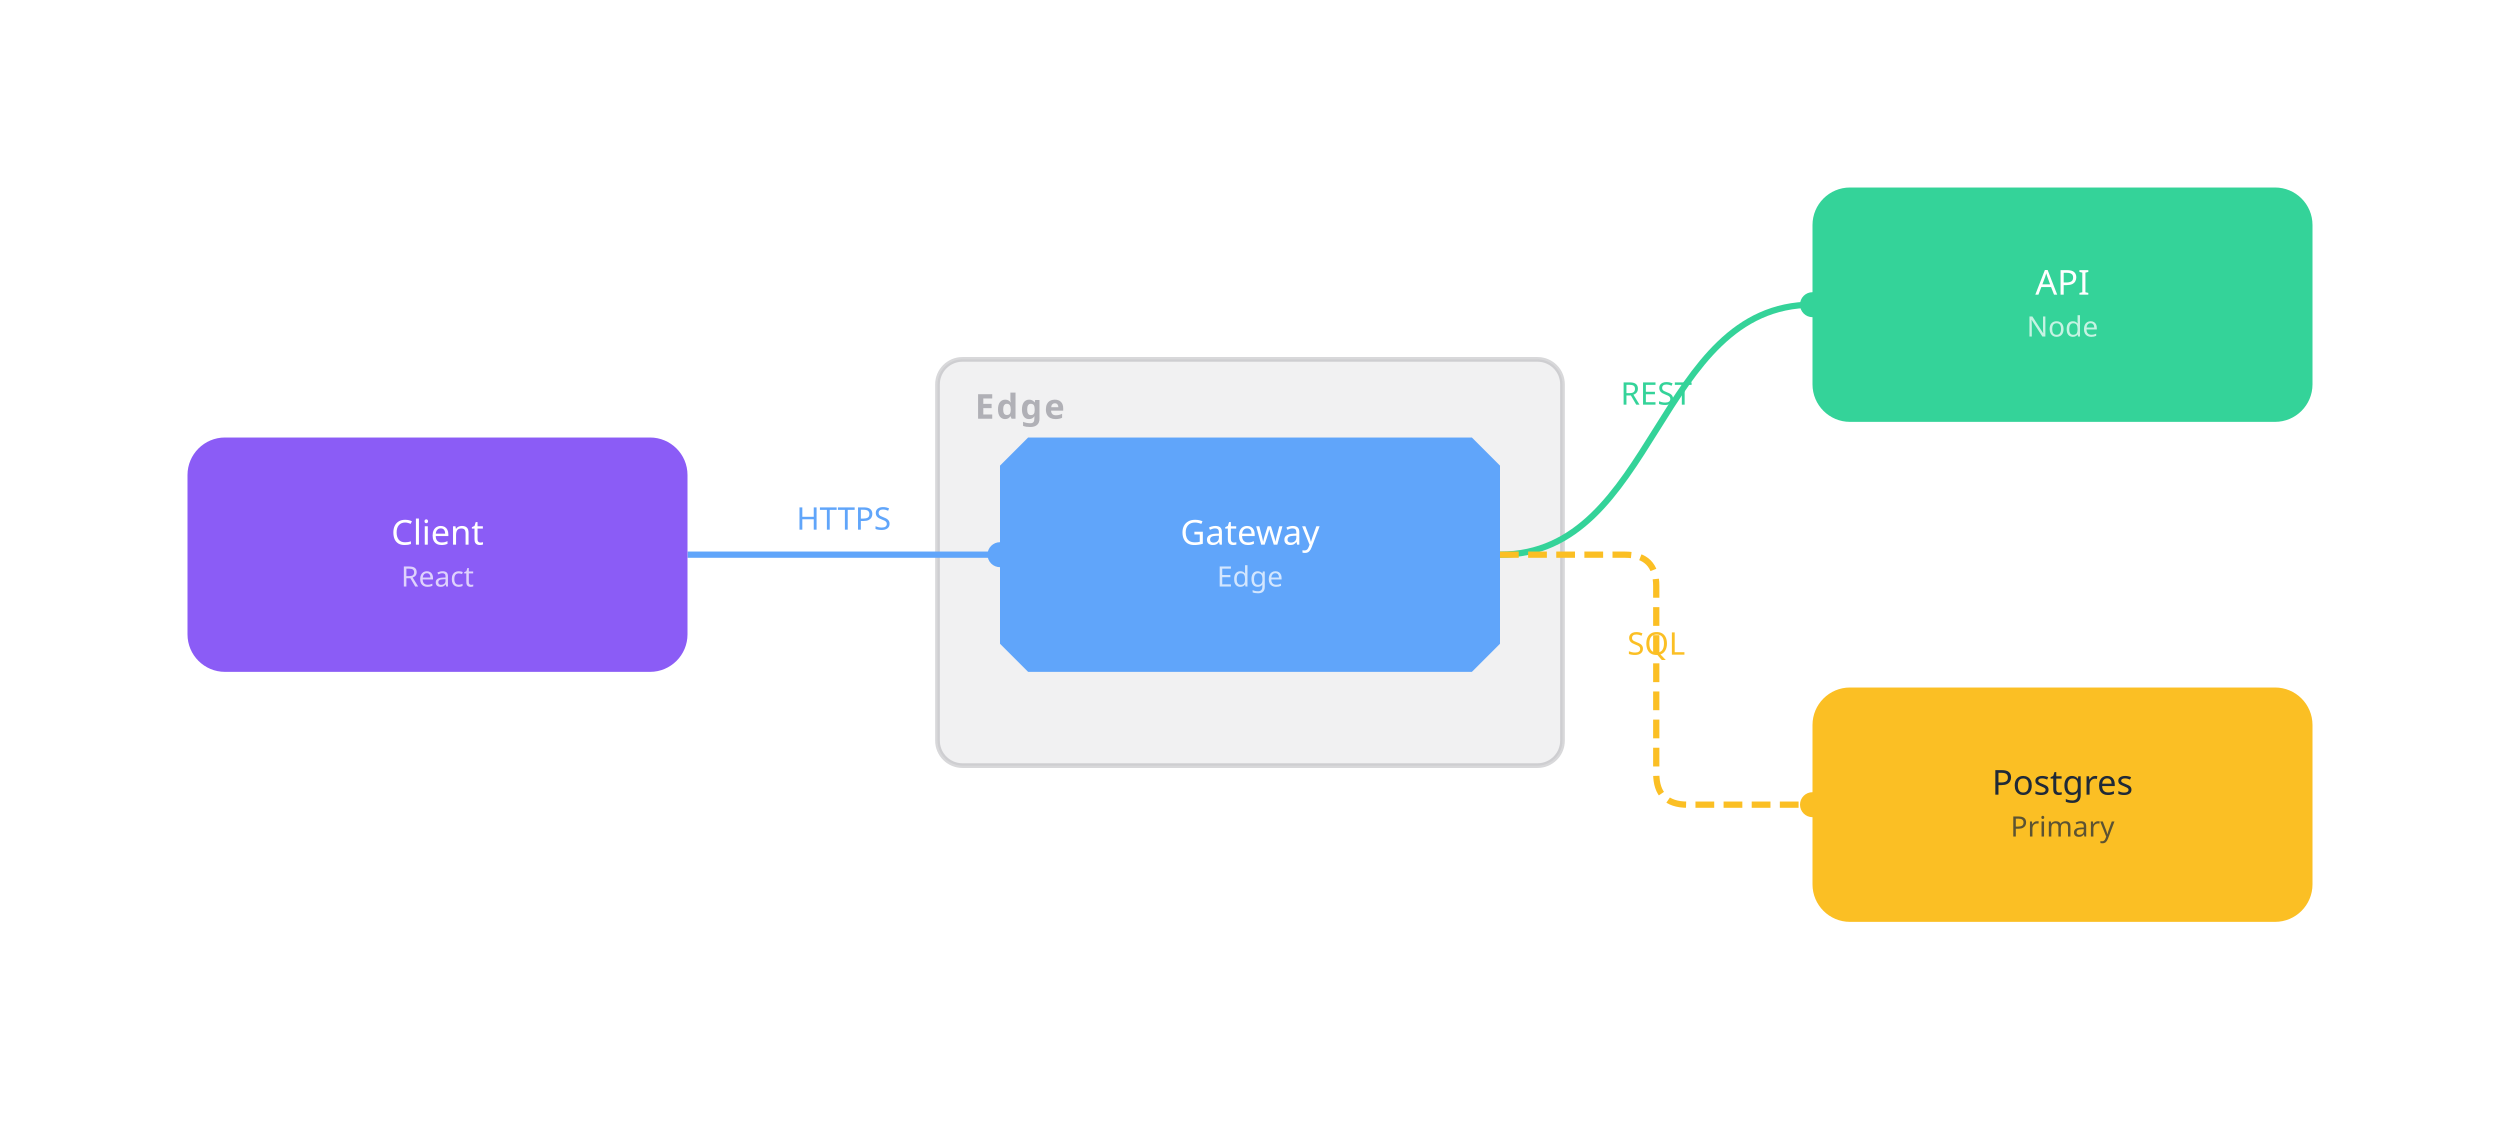
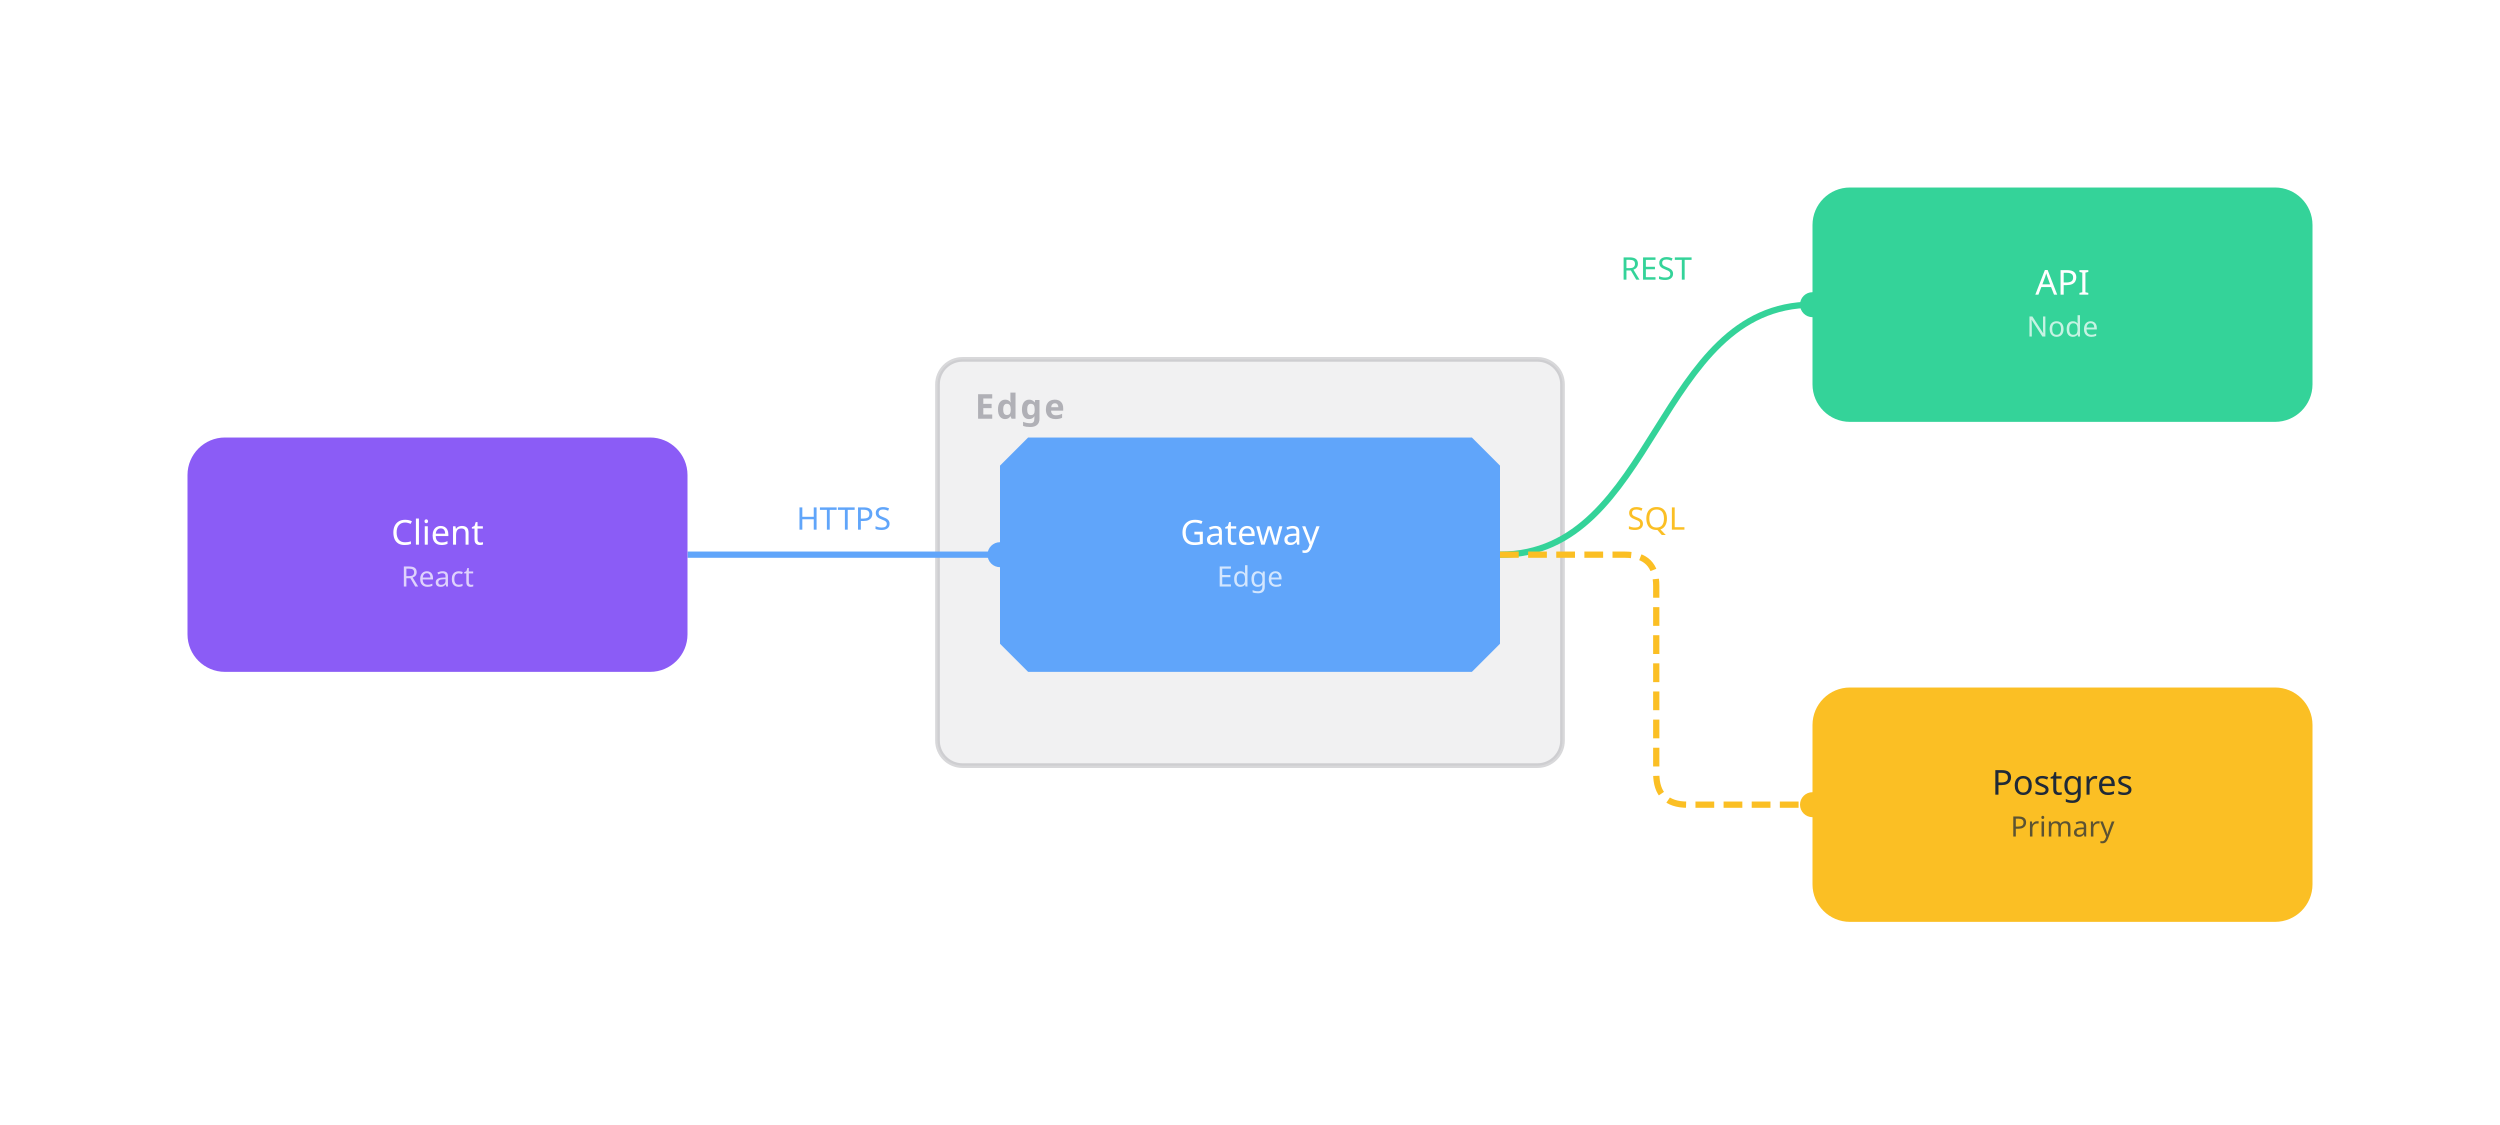
<svg xmlns="http://www.w3.org/2000/svg" width="800" height="360" viewBox="-20 -20 800 360">
  <rect x="-20" y="-20" width="800" height="360" fill="#ffffff" />
  <rect x="280" y="95" width="200" height="130" rx="8" fill="rgba(113, 113, 122, 0.1)" stroke="rgba(113, 113, 122, 0.5)" stroke-opacity="0.55" stroke-width="1.5" />
  <text x="292" y="114" fill="rgba(113, 113, 122, 0.5)" font-size="11" font-weight="600" letter-spacing="0.7" font-family="ui-sans-serif, system-ui, sans-serif">Edge</text>
  <path d="M 200 157.5 C 250 157.5, 250 157.5, 300 157.5" fill="none" stroke="#60a5fa" stroke-width="2" />
  <circle cx="300" cy="157.5" r="4" fill="#60a5fa" />
  <text x="250" y="149.5" text-anchor="middle" fill="#60a5fa" font-size="10" font-family="ui-sans-serif, system-ui, sans-serif">HTTPS</text>
  <path d="M 460 157.5 C 510 157.5, 510 77.5, 560 77.5" fill="none" stroke="#34d399" stroke-width="2" />
  <circle cx="560" cy="77.5" r="4" fill="#34d399" />
-   <text x="510" y="109.5" text-anchor="middle" fill="#34d399" font-size="10" font-family="ui-sans-serif, system-ui, sans-serif">REST</text>
+   <text x="510" y="69.5" text-anchor="middle" fill="#34d399" font-size="10" font-family="ui-sans-serif, system-ui, sans-serif">REST</text>
  <path d="M 460 157.5 L 500 157.5 Q 510 157.5 510 167.5 L 510 227.5 Q 510 237.5 520 237.5 L 560 237.5" fill="none" stroke="#fbbf24" stroke-width="2" stroke-dasharray="6 3" />
  <circle cx="560" cy="237.5" r="4" fill="#fbbf24" />
-   <text x="510" y="189.5" text-anchor="middle" fill="#fbbf24" font-size="10" font-family="ui-sans-serif, system-ui, sans-serif">SQL</text>
+   <text x="510" y="149.5" text-anchor="middle" fill="#fbbf24" font-size="10" font-family="ui-sans-serif, system-ui, sans-serif">SQL</text>
  <g opacity="1">
    <rect x="40" y="120" width="160" height="75" rx="12" fill="#8b5cf6" />
    <defs>
      <clipPath id="clip-client">
        <rect width="160" height="75" rx="12" />
      </clipPath>
    </defs>
    <g transform="translate(40 120)" clip-path="url(#clip-client)">
      <text x="80" y="34.3" text-anchor="middle" fill="#ffffff" font-size="11" font-weight="500" font-family="ui-sans-serif, system-ui, sans-serif">Client</text>
      <text x="80" y="47.7" text-anchor="middle" fill="#ffffff" opacity="0.72" font-size="9" font-family="ui-sans-serif, system-ui, sans-serif">React</text>
    </g>
  </g>
  <g opacity="1">
    <path d="M 9 0 L 151 0 L 160 9 L 160 66 L 151 75 L 9 75 L 0 66 L 0 9 Z" transform="translate(300 120)" fill="#60a5fa" />
    <defs>
      <clipPath id="clip-gateway">
        <path d="M 9 0 L 151 0 L 160 9 L 160 66 L 151 75 L 9 75 L 0 66 L 0 9 Z" />
      </clipPath>
    </defs>
    <g transform="translate(300 120)" clip-path="url(#clip-gateway)">
      <text x="80" y="34.3" text-anchor="middle" fill="#ffffff" font-size="11" font-weight="500" font-family="ui-sans-serif, system-ui, sans-serif">Gateway</text>
      <text x="80" y="47.7" text-anchor="middle" fill="#ffffff" opacity="0.72" font-size="9" font-family="ui-sans-serif, system-ui, sans-serif">Edge</text>
    </g>
  </g>
  <g opacity="1">
    <rect x="560" y="40" width="160" height="75" rx="12" fill="#34d399" />
    <defs>
      <clipPath id="clip-api">
        <rect width="160" height="75" rx="12" />
      </clipPath>
    </defs>
    <g transform="translate(560 40)" clip-path="url(#clip-api)">
      <text x="80" y="34.3" text-anchor="middle" fill="#ffffff" font-size="11" font-weight="500" font-family="ui-sans-serif, system-ui, sans-serif">API</text>
      <text x="80" y="47.7" text-anchor="middle" fill="#ffffff" opacity="0.72" font-size="9" font-family="ui-sans-serif, system-ui, sans-serif">Node</text>
    </g>
  </g>
  <g opacity="1">
    <rect x="560" y="200" width="160" height="75" rx="12" fill="#fbbf24" />
    <defs>
      <clipPath id="clip-db">
        <rect width="160" height="75" rx="12" />
      </clipPath>
    </defs>
    <g transform="translate(560 200)" clip-path="url(#clip-db)">
      <text x="80" y="34.3" text-anchor="middle" fill="#1f2937" font-size="11" font-weight="500" font-family="ui-sans-serif, system-ui, sans-serif">Postgres</text>
      <text x="80" y="47.7" text-anchor="middle" fill="#1f2937" opacity="0.72" font-size="9" font-family="ui-sans-serif, system-ui, sans-serif">Primary</text>
    </g>
  </g>
</svg>
